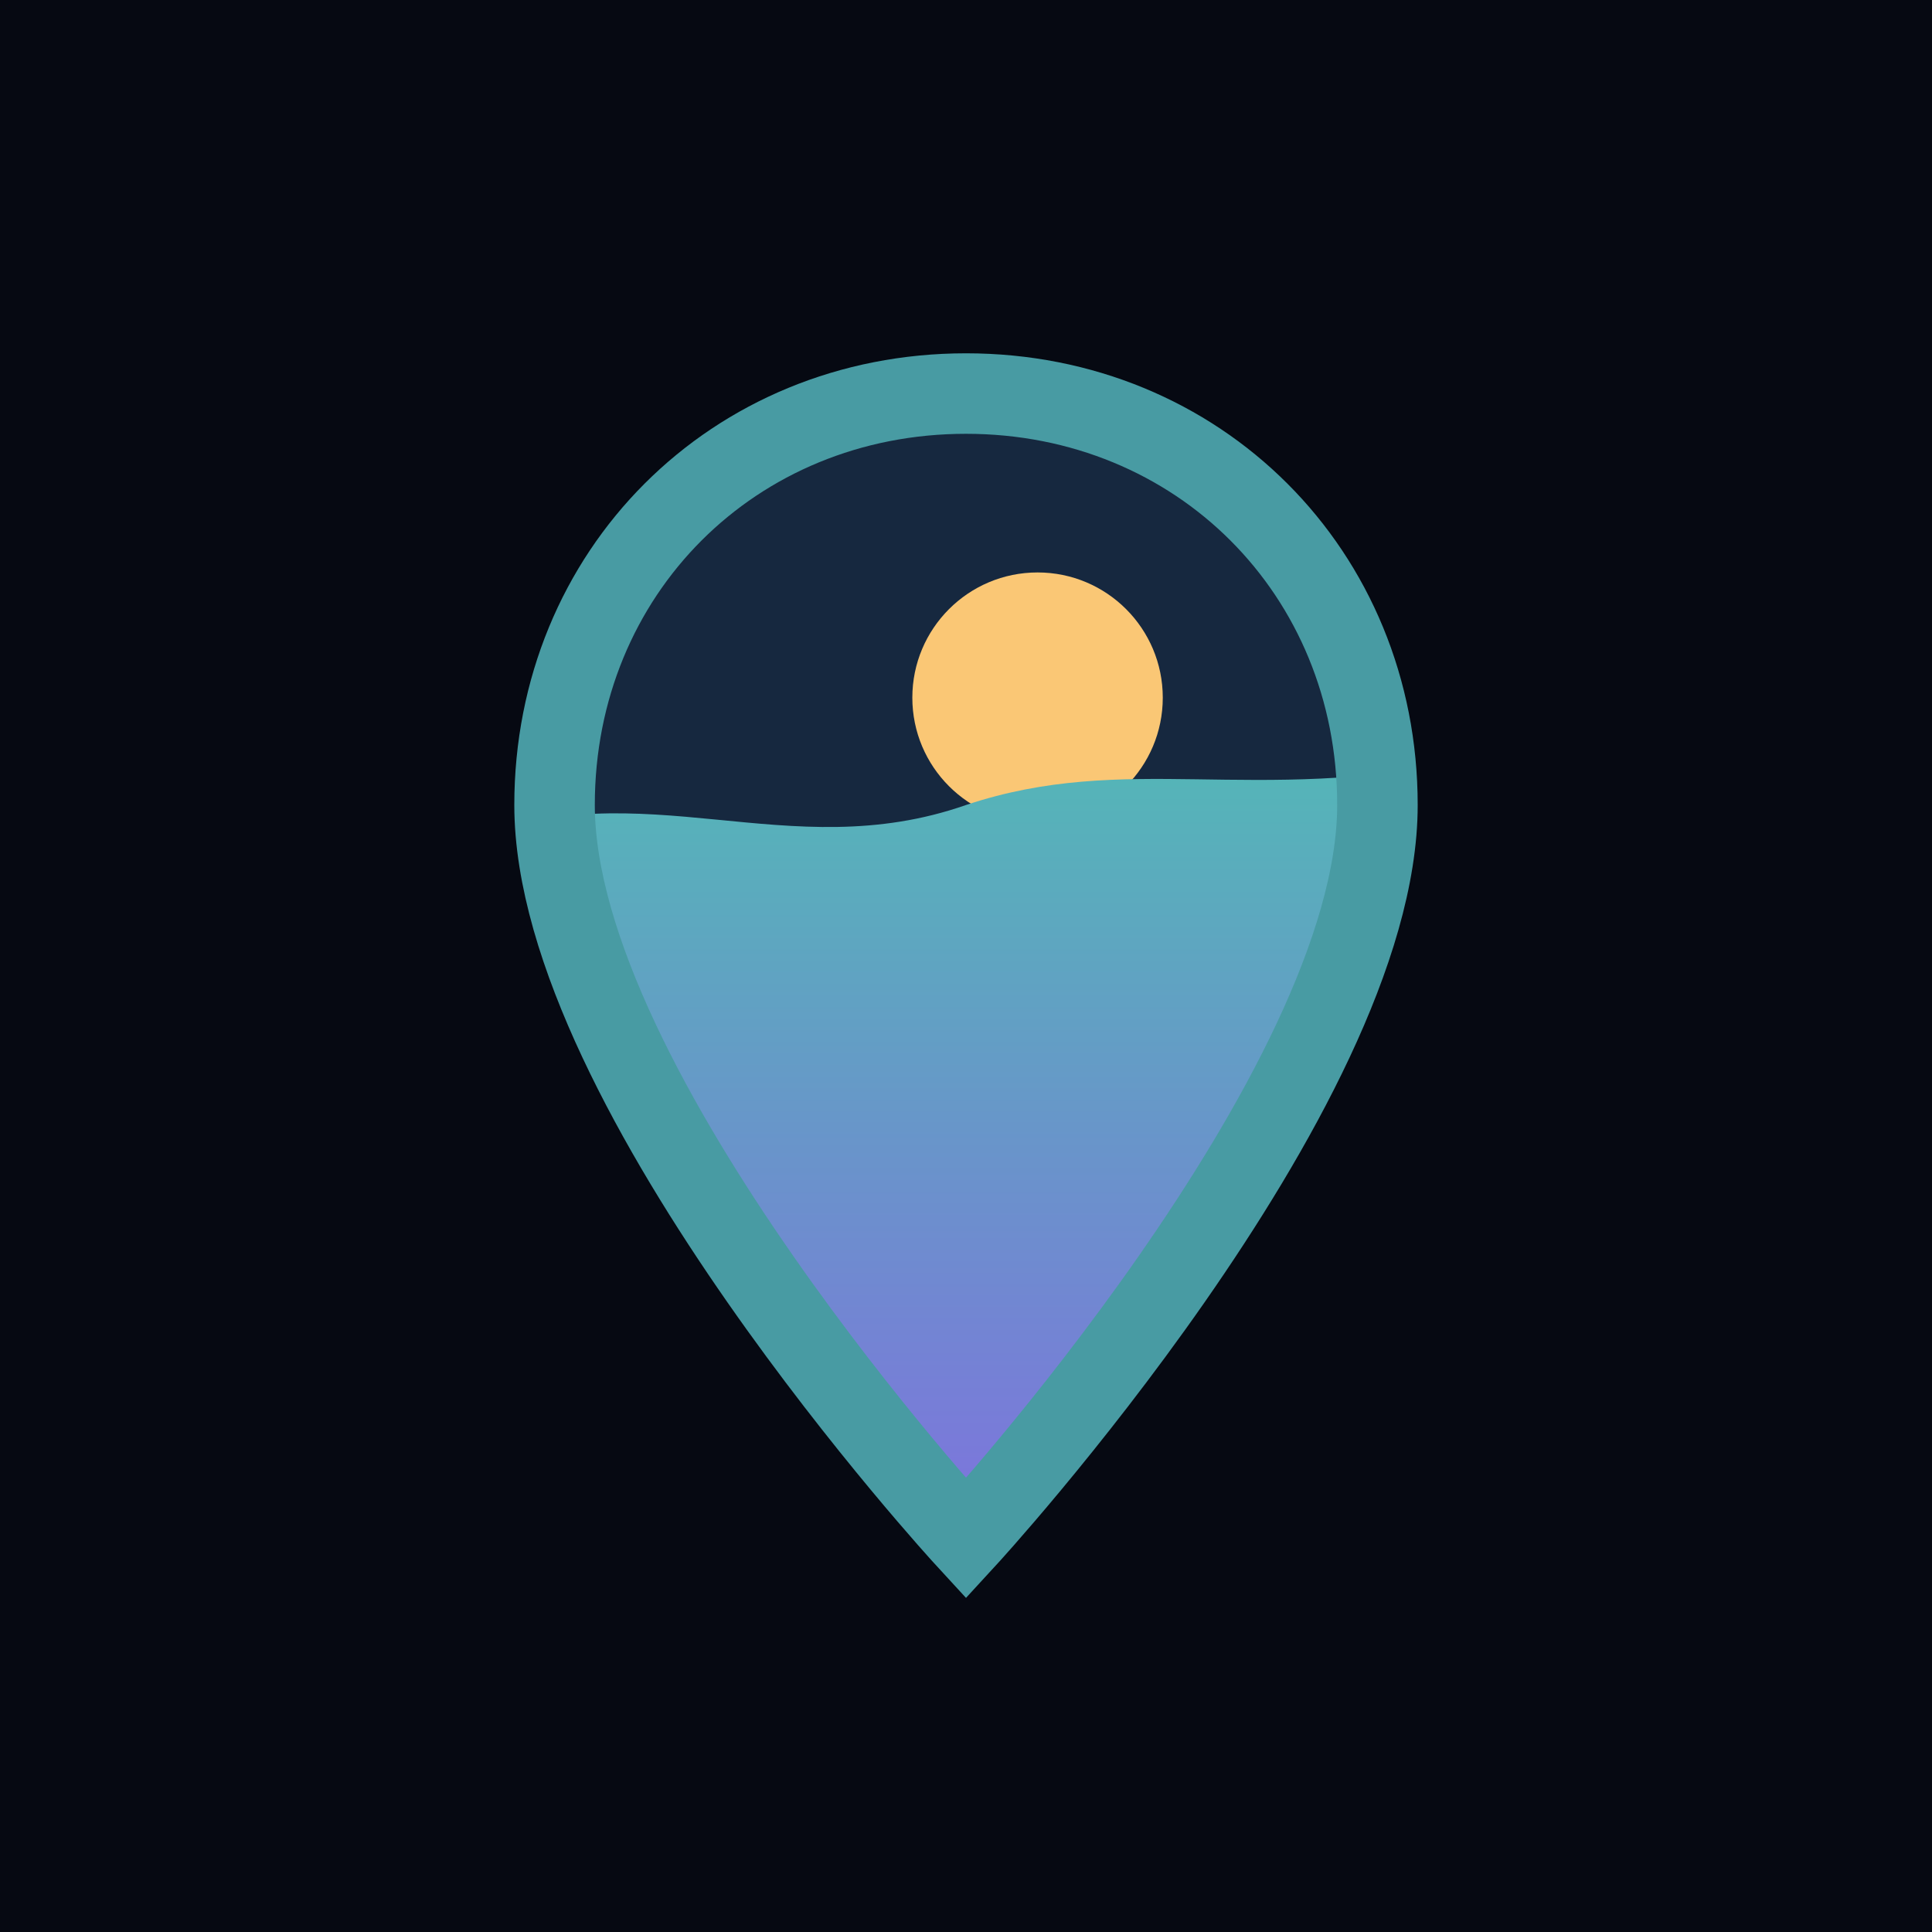
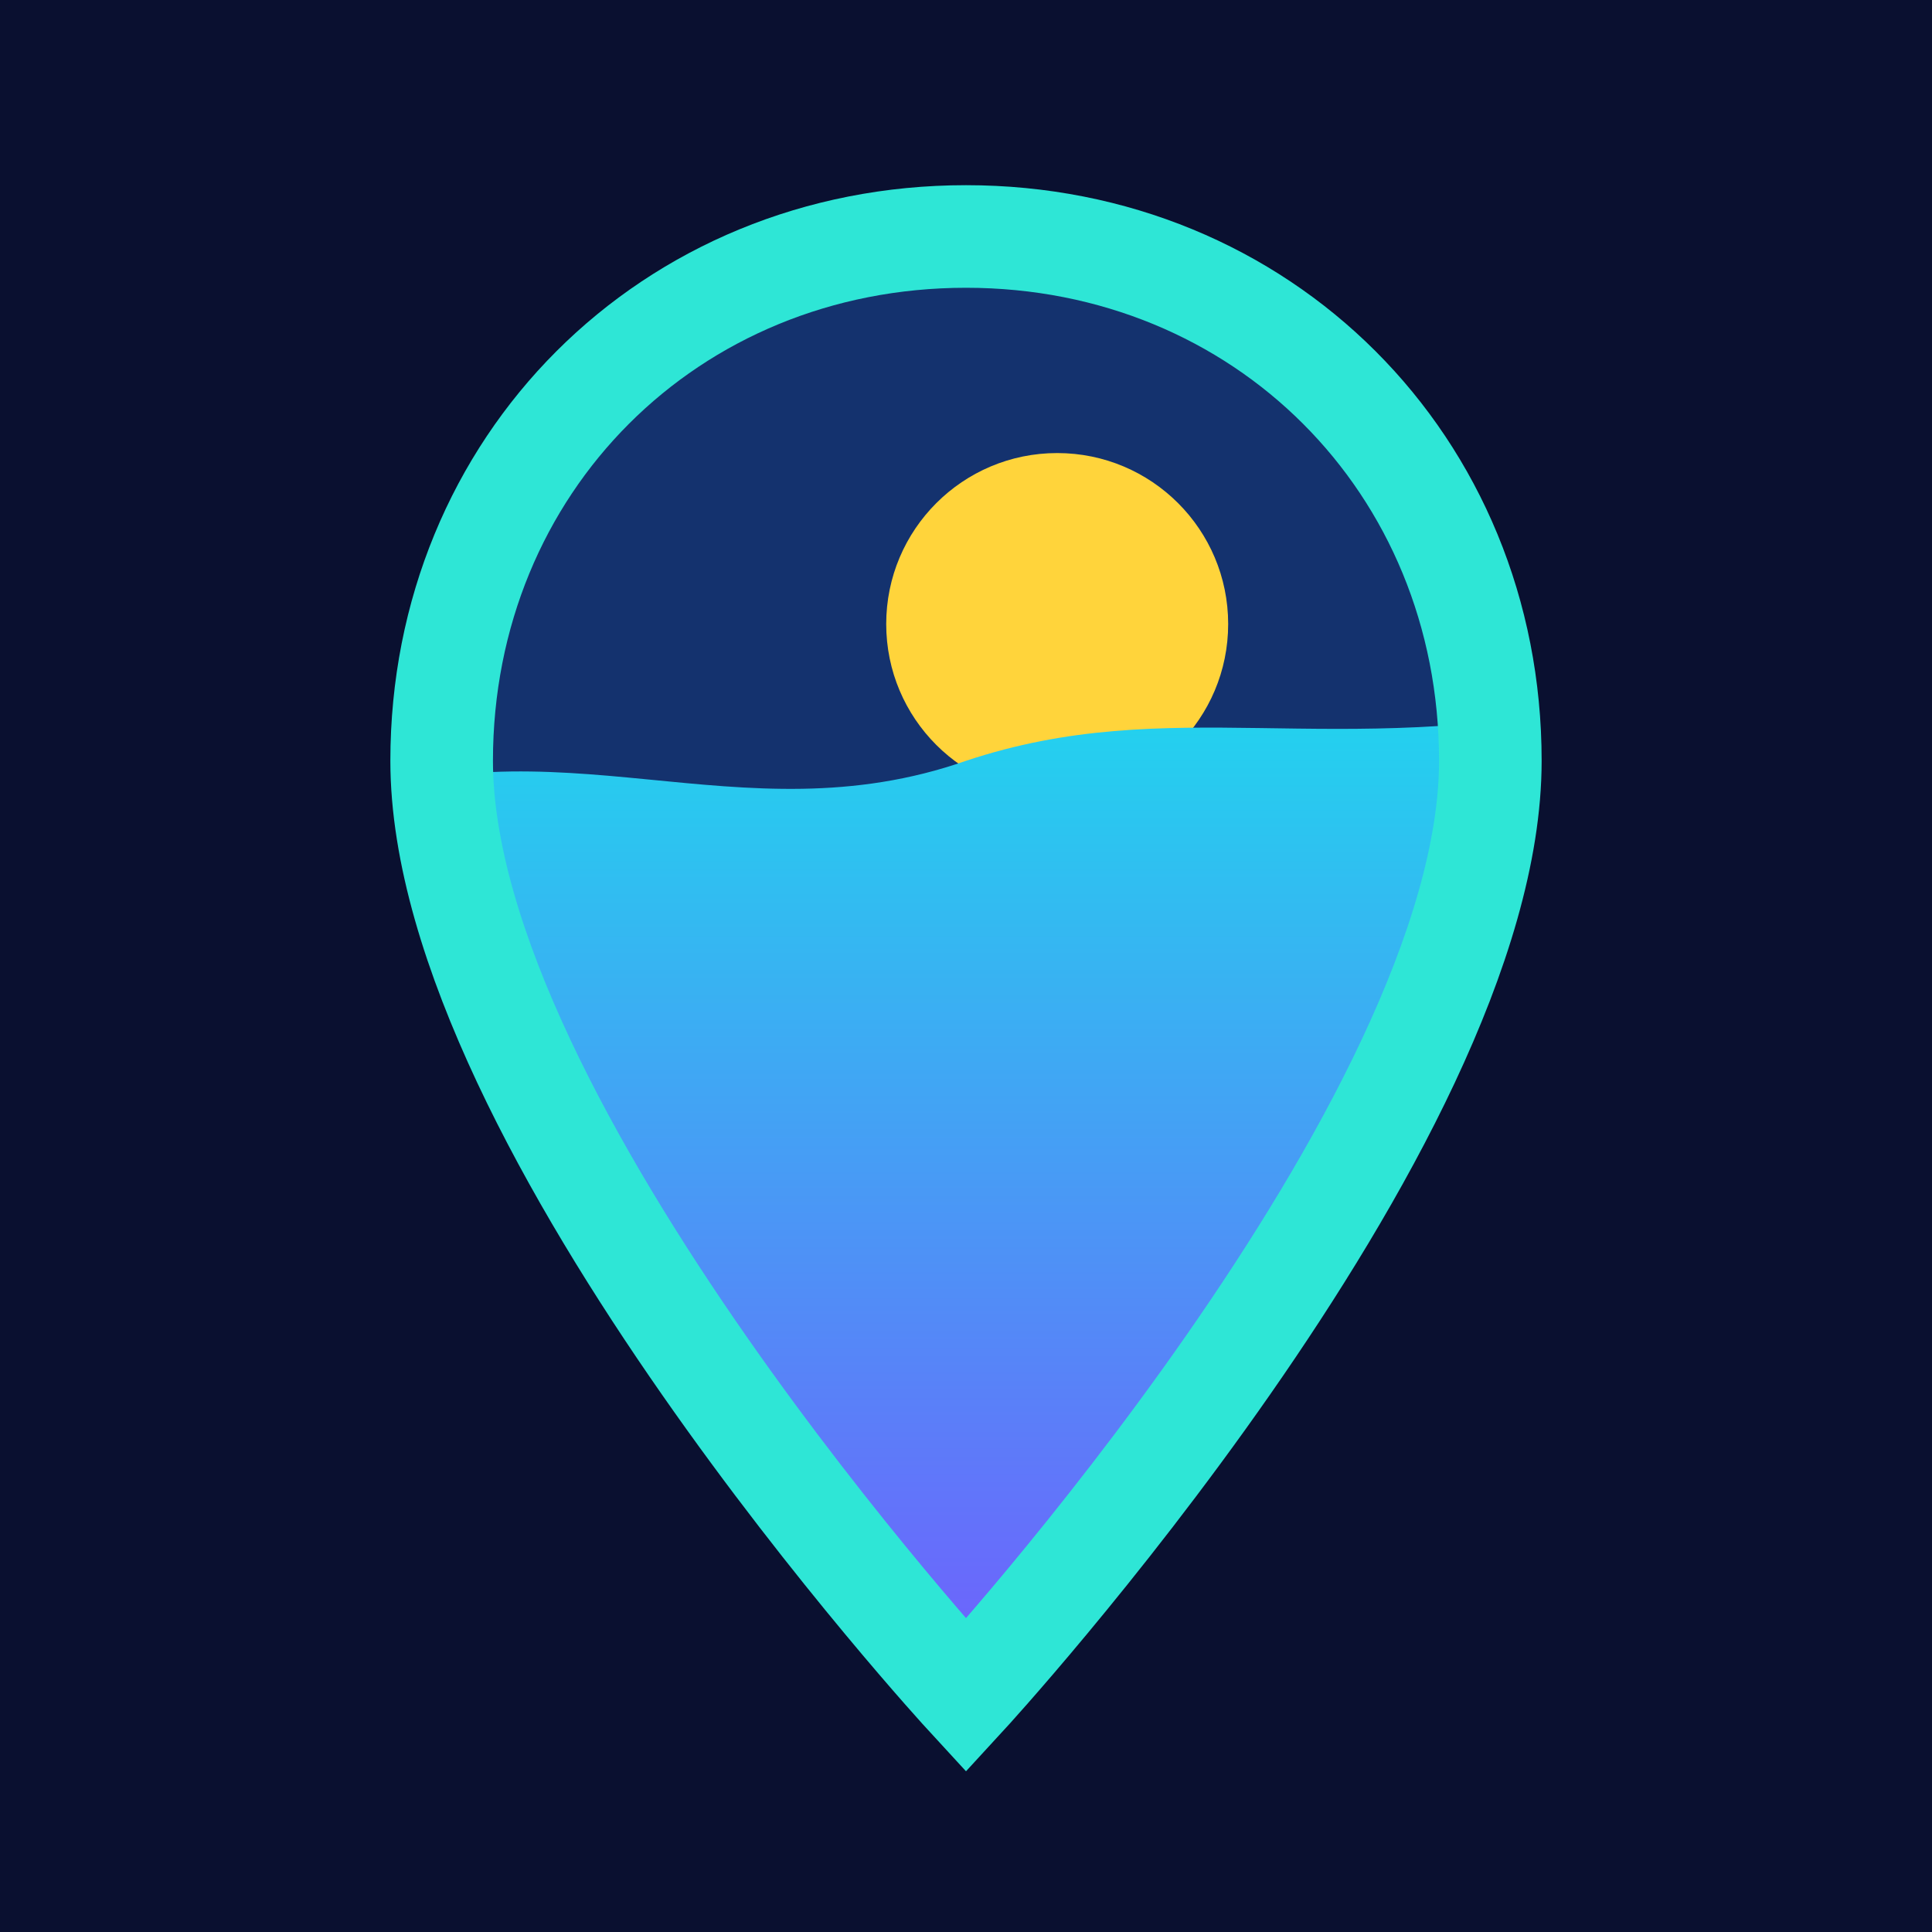
- <svg xmlns="http://www.w3.org/2000/svg" viewBox="0 0 108 108" width="1080" height="1080">
+ <svg xmlns="http://www.w3.org/2000/svg" viewBox="4 4 100 100" width="1024" height="1024">
  <defs>
-     <linearGradient id="wv" x1="0" y1="0" x2="0" y2="1">
-       <stop offset="0" stop-color="#54B6B7" />
-       <stop offset="1" stop-color="#8469E3" />
+     <linearGradient id="sa" x1="0" y1="0" x2="0" y2="1">
+       <stop offset="0" stop-color="#22D3EE" />
+       <stop offset="1" stop-color="#7C4DFF" />
    </linearGradient>
-     <clipPath id="cv">
+     <clipPath id="ca">
      <path d="M54 22 C41 22 31 32 31 45 C31 61 54 86 54 86 C54 86 77 61 77 45 C77 32 67 22 54 22 Z" />
    </clipPath>
  </defs>
-   <rect width="108" height="108" fill="#060912" />
-   <path d="M54 22 C41 22 31 32 31 45 C31 61 54 86 54 86 C54 86 77 61 77 45 C77 32 67 22 54 22 Z" fill="#16283F" />
-   <circle cx="58" cy="39" r="7" fill="#FAC775" />
-   <path d="M26 47 C36 43 44 48.5 54 45 C63 42 70 45 82 42.5 L82 92 L26 92 Z" fill="url(#wv)" clip-path="url(#cv)" />
-   <path d="M54 22 C41 22 31 32 31 45 C31 61 54 86 54 86 C54 86 77 61 77 45 C77 32 67 22 54 22 Z" fill="none" stroke="#489BA3" stroke-width="4.5" />
+   <rect x="0" y="0" width="108" height="108" fill="#0A1030" />
+   <g transform="translate(54 54) scale(1.18) translate(-54 -54)">
+     <path d="M54 22 C41 22 31 32 31 45 C31 61 54 86 54 86 C54 86 77 61 77 45 C77 32 67 22 54 22 Z" fill="#14326E" />
+     <circle cx="58" cy="39" r="7.5" fill="#FFD43B" />
+     <path d="M26 47 C36 43 44 48.5 54 45 C63 42 70 45 82 42.5 L82 92 L26 92 Z" fill="url(#sa)" clip-path="url(#ca)" />
+     <path d="M54 22 C41 22 31 32 31 45 C31 61 54 86 54 86 C54 86 77 61 77 45 C77 32 67 22 54 22 Z" fill="none" stroke="#2EE6D6" stroke-width="4.5" />
+   </g>
</svg>
